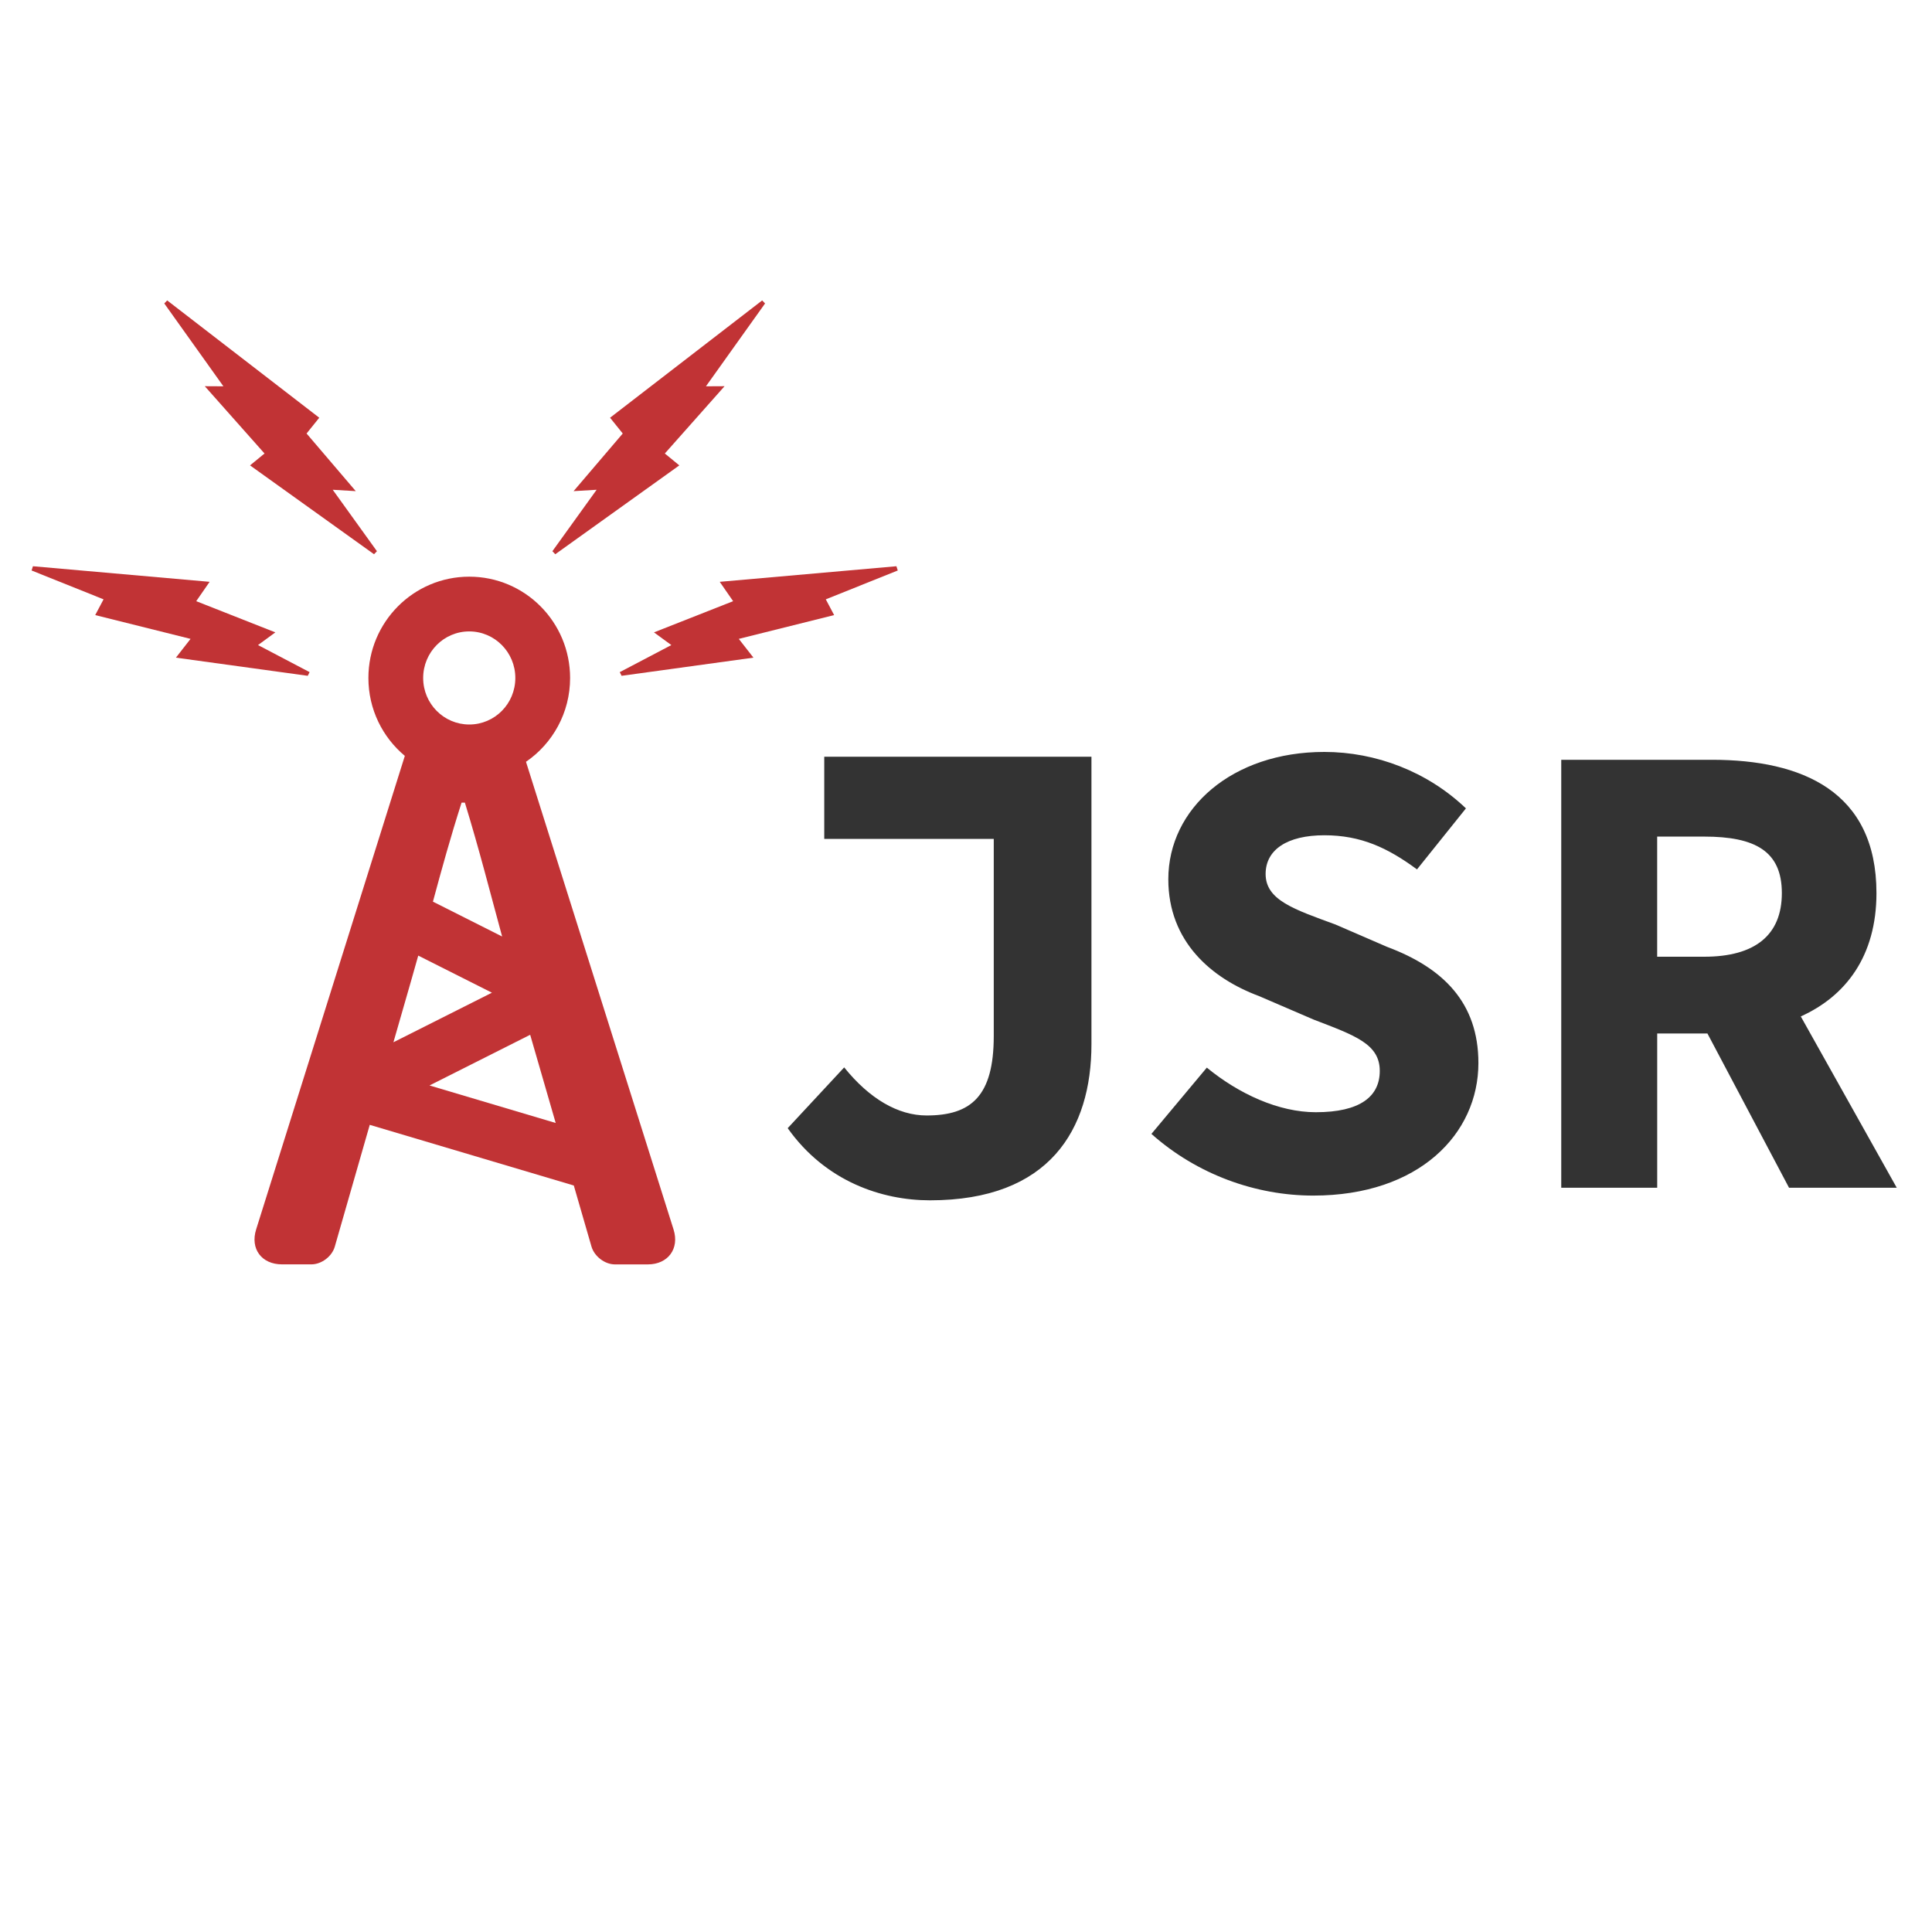
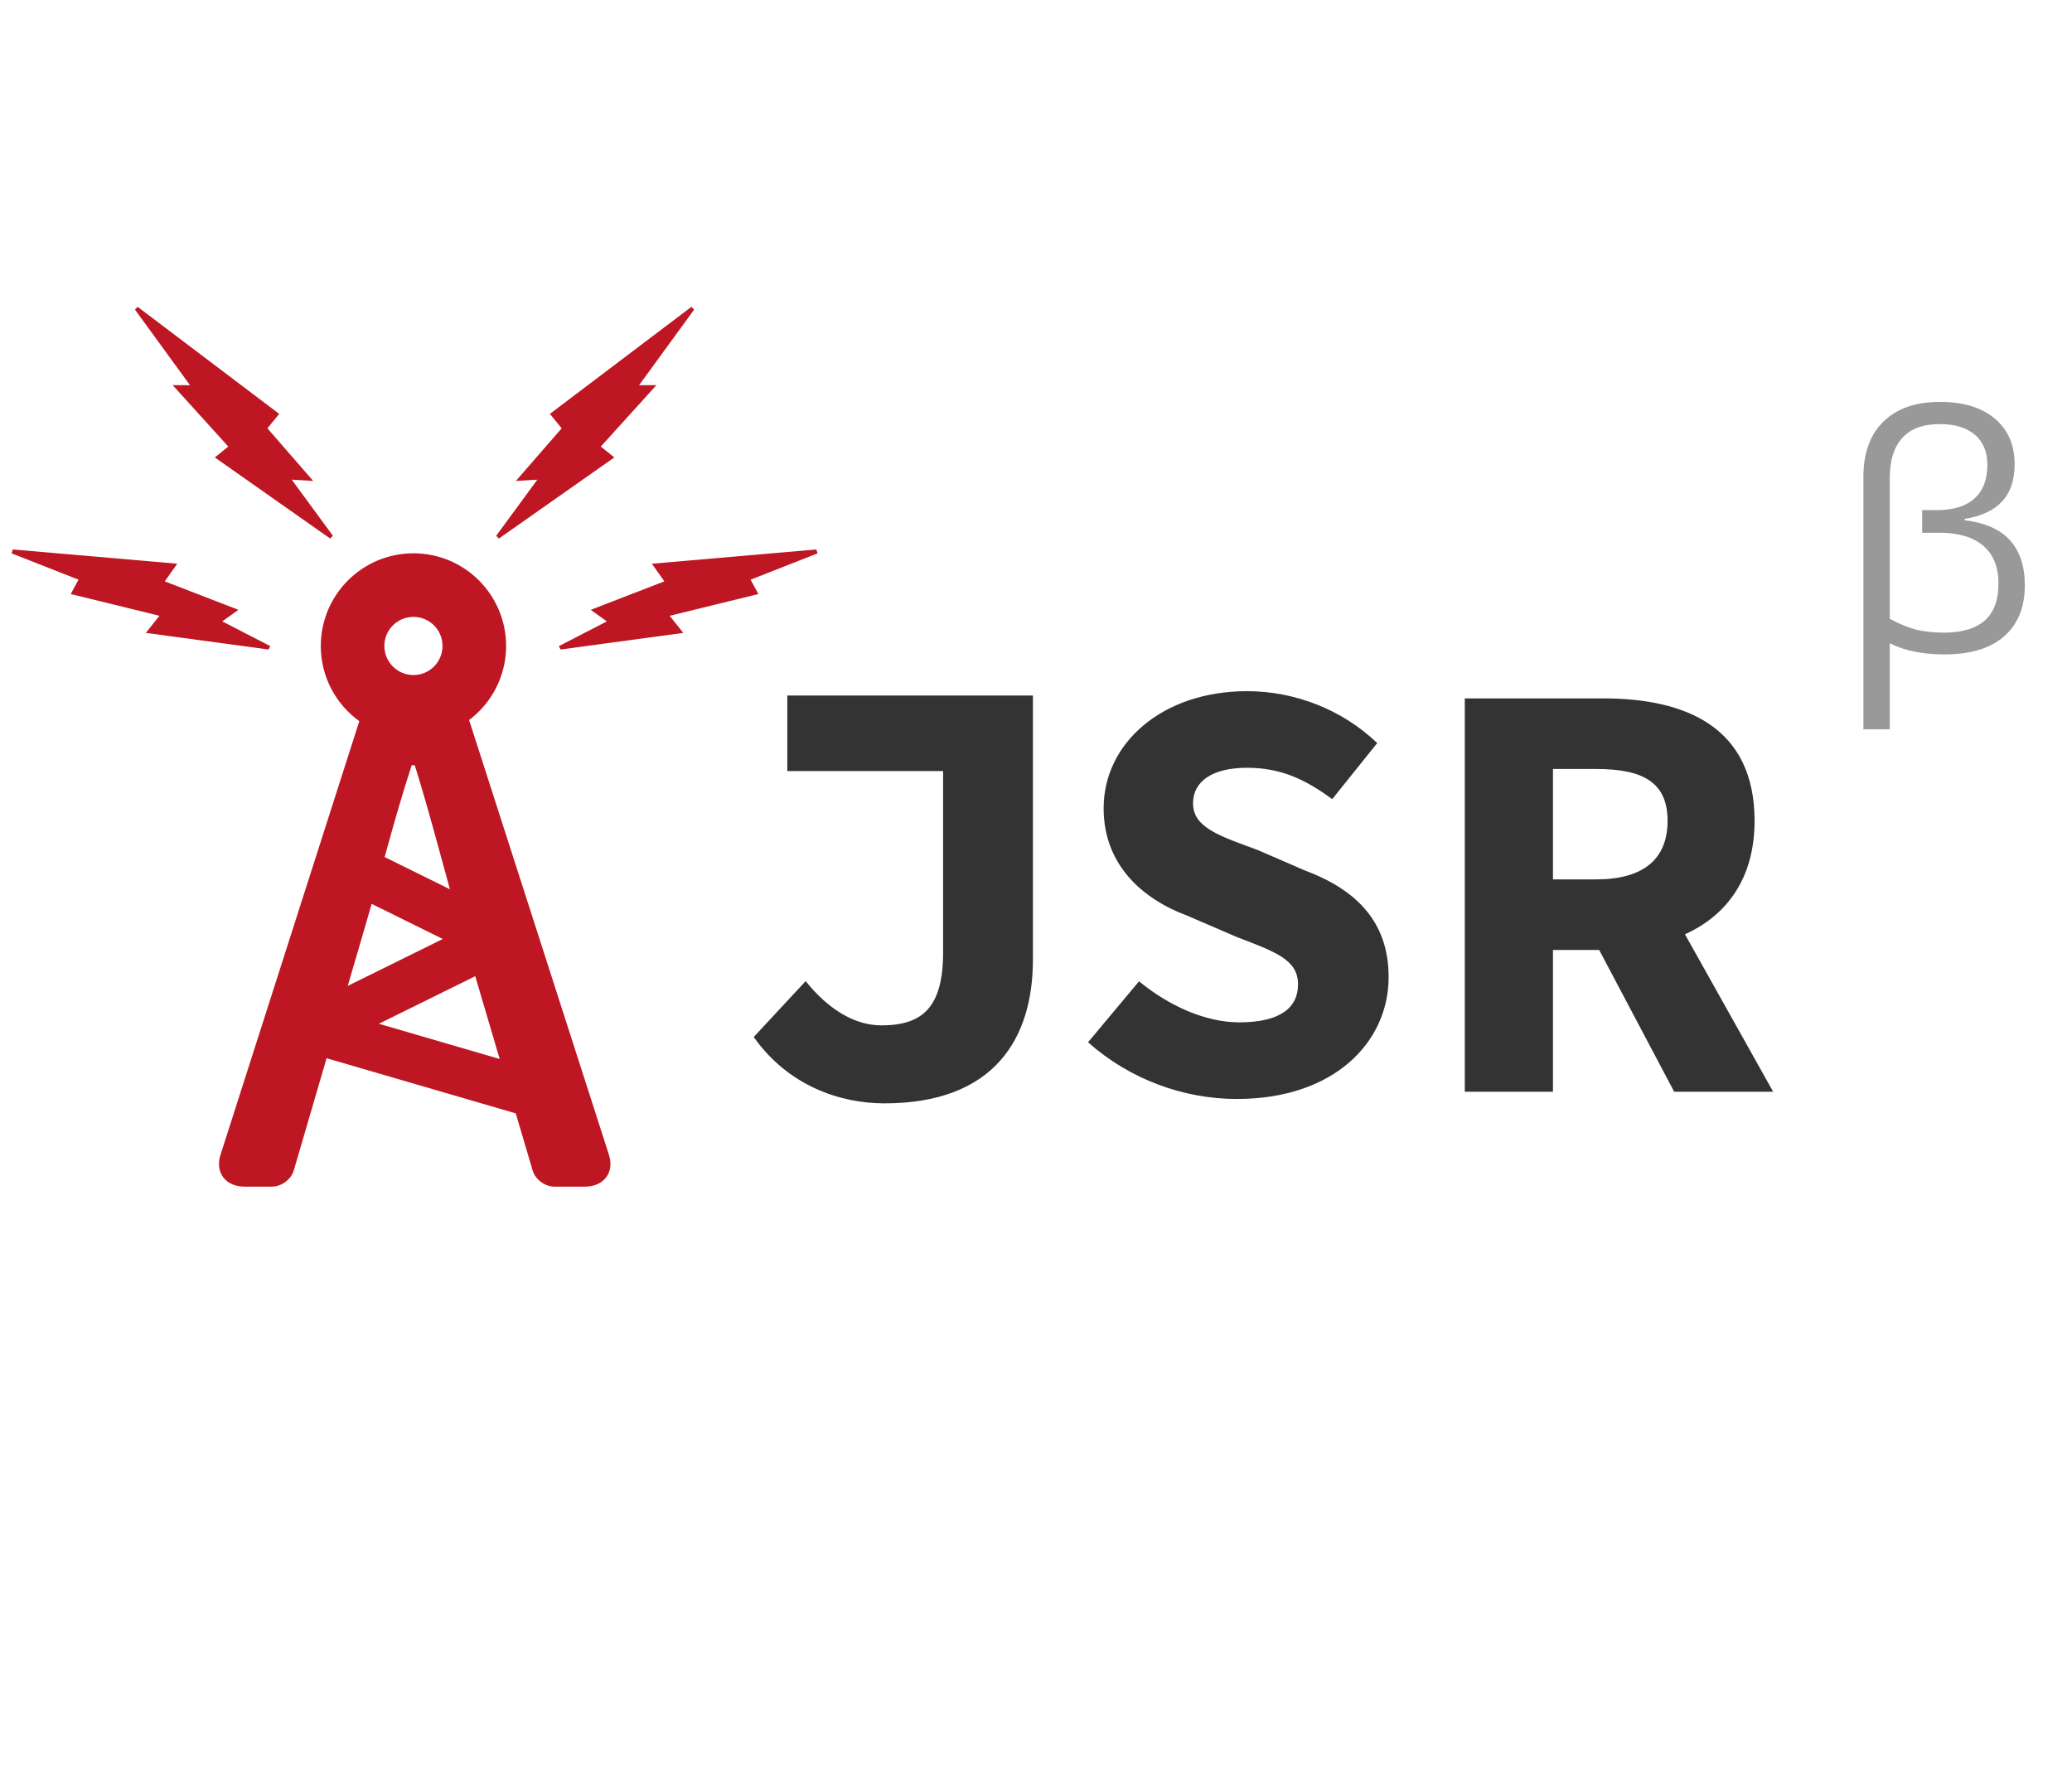
- <svg xmlns="http://www.w3.org/2000/svg" xmlns:xlink="http://www.w3.org/1999/xlink" width="60" height="60" viewBox="0 0 60 60">
+ <svg xmlns="http://www.w3.org/2000/svg" xmlns:xlink="http://www.w3.org/1999/xlink" width="70px" height="60px" viewBox="0 0 70 60" version="1.1">
  <style>
        a {
            cursor: pointer;
        }
    </style>
  <a xlink:href="/" target="_top">
-     <g fill="none" fill-rule="evenodd">
-       <path d="M8.215,14.084 L7.765,14.453 L11.616,17.212 L11.706,17.118 L10.333,15.21 L11.049,15.253 L9.521,13.463 L9.915,12.973 L5.192,9.33 L5.102,9.424 L6.938,11.997 L6.36,11.994 L8.215,14.084" id="flash2" fill="#C13335">
-         <animate attributeName="opacity" from="1" to="0" dur="1s" begin="overlay.mouseover" end="overlay.mouseout" repeatCount="indefinite" />
-         <animateMotion from="0,0" to="-10,-10" dur="1s" begin="overlay.mouseover" end="overlay.mouseout" repeatCount="indefinite" />
-       </path>
-       <path d="M8.013,20.033 L8.551,19.639 L6.094,18.67 L6.51,18.069 L1.023,17.585 L0.981,17.717 L3.216,18.613 L2.957,19.102 L5.918,19.841 L5.463,20.424 L9.557,20.988 L9.615,20.874 L8.013,20.033" id="flash1" fill="#C13335">
-         <animate attributeName="opacity" from="1" to="0" dur="1s" begin="overlay.mouseover" end="overlay.mouseout" repeatCount="indefinite" />
-         <animateMotion from="0,0" to="-10,-6" dur="1s" begin="overlay.mouseover" end="overlay.mouseout" repeatCount="indefinite" />
-       </path>
-       <path d="M20.268,14.084 L19.818,14.453 L23.67,17.212 L23.76,17.118 L22.386,15.21 L23.102,15.253 L21.575,13.463 L21.969,12.973 L17.245,9.33 L17.155,9.424 L18.991,11.997 L18.413,11.994 L20.268,14.084" id="flash3" fill="#C13335" transform="translate(20.45746, 13.27107) scale(-1, 1) translate(-20.45746, -13.27107) ">
-         <animate attributeName="opacity" from="1" to="0" dur="1s" begin="overlay.mouseover" end="overlay.mouseout" repeatCount="indefinite" />
-         <animateMotion from="0,0" to="10,-10" dur="1s" begin="overlay.mouseover" end="overlay.mouseout" repeatCount="indefinite" />
-       </path>
-       <path d="M26.279,20.033 L26.818,19.639 L24.36,18.67 L24.776,18.069 L19.289,17.585 L19.247,17.717 L21.482,18.613 L21.223,19.102 L24.184,19.841 L23.729,20.424 L27.824,20.988 L27.881,20.874 L26.279,20.033" id="flash4" fill="#C13335" transform="translate(23.56392, 19.28633) scale(-1, 1) translate(-23.56392, -19.28633) ">
-         <animate attributeName="opacity" from="1" to="0" dur="1s" begin="overlay.mouseover" end="overlay.mouseout" repeatCount="indefinite" />
-         <animateMotion from="0,0" to="10,-6" dur="1s" begin="overlay.mouseover" end="overlay.mouseout" repeatCount="indefinite" />
-       </path>
-       <path d="M24.463 35.037c1.177 1.66 2.93 2.24 4.417 2.24 3.716 0 5.016-2.2 5.016-4.855V23.5h-8.298v2.552h5.264v6.12c0 1.87-.702 2.47-2.085 2.47-.887 0-1.775-.518-2.56-1.493l-1.754 1.887zm11.295.177c1.42 1.263 3.243 1.916 5.027 1.916 3.283 0 5.128-1.916 5.128-4.117 0-1.875-1.095-2.956-2.838-3.608l-1.6-.693c-1.278-.47-2.17-.754-2.17-1.57 0-.753.67-1.202 1.824-1.202 1.134 0 1.965.388 2.877 1.06l1.52-1.895c-1.195-1.142-2.796-1.753-4.398-1.753-2.86 0-4.845 1.753-4.845 3.954 0 1.936 1.338 3.077 2.817 3.628l1.703.733c1.277.49 2.047.755 2.047 1.59 0 .795-.608 1.284-1.986 1.284-1.156 0-2.392-.57-3.385-1.385l-1.722 2.06zm15.707-9.233h1.46c1.58 0 2.412.45 2.412 1.754s-.83 1.977-2.412 1.977h-1.46v-3.73zm7.44 10.905l-2.98-5.32c1.398-.63 2.35-1.875 2.35-3.83 0-3.16-2.31-4.14-5.107-4.14h-4.682v13.29h2.98v-4.79h1.56l2.534 4.79h3.344z" fill="#333" />
-       <path d="M12.572 23.476L7.954 38.183c-.187.598.167 1.083.805 1.083h.91c.316 0 .64-.245.728-.55l1.086-3.783 6.27 1.864.067.02.55 1.9c.09.302.413.55.726.55h1.022c.63 0 .988-.49.8-1.084l-4.583-14.525c.828-.567 1.37-1.522 1.37-2.602 0-1.737-1.4-3.147-3.132-3.147-1.73 0-3.132 1.41-3.132 3.146 0 .973.44 1.843 1.132 2.42zm4.686 11.4l-.793-2.74-3.126 1.574 3.918 1.165zm-5.04-2.507l.546-1.898c.078-.27.152-.534.225-.794l2.288 1.152-3.06 1.54zm1.227-4.367c.272-1.006.544-1.997.89-3.076h.102c.448 1.463.778 2.763 1.157 4.158l-2.064-1.04-.085-.042zm-.303-6.947c0-.8.642-1.446 1.43-1.446.79 0 1.432.646 1.432 1.446 0 .8-.64 1.445-1.43 1.445-.79 0-1.432-.645-1.432-1.444z" fill="#C13335" />
+     <g id="Logo" stroke="none" stroke-width="1" fill="none" fill-rule="evenodd">
+       <g id="Logo-Header-Beta-Abbr">
+         <g id="BODY" transform="translate(7, 10)">
+           <path d="M18.463,25.037 C19.64,26.697 21.394,27.278 22.88,27.278 C26.596,27.278 27.896,25.078 27.896,22.422 L27.896,13.5 L19.598,13.5 L19.598,16.052 L24.862,16.052 L24.862,22.173 C24.862,24.041 24.16,24.643 22.777,24.643 C21.89,24.643 21.002,24.124 20.218,23.149 L18.463,25.037 Z M29.758,25.214 C31.177,26.477 33.001,27.13 34.785,27.13 C38.068,27.13 39.913,25.214 39.913,23.013 C39.913,21.138 38.818,20.057 37.075,19.405 L35.474,18.712 C34.197,18.243 33.305,17.958 33.305,17.143 C33.305,16.389 33.974,15.94 35.129,15.94 C36.264,15.94 37.095,16.328 38.007,17 L39.528,15.105 C38.332,13.963 36.731,13.352 35.129,13.352 C32.271,13.352 30.285,15.105 30.285,17.306 C30.285,19.242 31.623,20.383 33.102,20.934 L34.805,21.667 C36.082,22.157 36.852,22.422 36.852,23.257 C36.852,24.052 36.244,24.541 34.866,24.541 C33.71,24.541 32.474,23.971 31.481,23.155 L29.758,25.214 Z M45.465,15.981 L46.925,15.981 C48.506,15.981 49.337,16.429 49.337,17.734 C49.337,19.038 48.506,19.711 46.925,19.711 L45.465,19.711 L45.465,15.981 Z M52.904,26.885 L49.924,21.566 C51.323,20.934 52.276,19.69 52.276,17.734 C52.276,14.575 49.965,13.596 47.168,13.596 L42.486,13.596 L42.486,26.885 L45.465,26.885 L45.465,22.095 L47.026,22.095 L49.56,26.885 L52.904,26.885 Z" id="JAV-3" fill="#333333" />
+           <g id="Layer_2" transform="translate(2.543726, 18.25095)" fill="#BE1622">
+             <path d="M0.943,5.681 L1.657,7.127 L7.05,4.465 L6.337,3.019 L0.943,5.681 L0.943,5.681 Z" id="Shape" />
+             <path d="M2.126,1.85 L5.872,3.699 L6.586,2.253 L2.84,0.404 L2.126,1.85 L2.126,1.85 Z" id="Shape" />
+             <path d="M0.582,7.238 L8.068,9.42 L8.519,7.873 L1.034,5.69 L0.582,7.238 L0.582,7.238 Z" id="Shape" />
+           </g>
+           <path d="M6.968,8.694 C5.239,8.694 3.838,10.096 3.838,11.824 C3.838,13.553 5.239,14.954 6.968,14.954 C8.696,14.954 10.098,13.553 10.098,11.824 C10.097,10.096 8.696,8.694 6.968,8.694 L6.968,8.694 Z M6.968,12.807 C6.425,12.807 5.985,12.367 5.985,11.824 C5.985,11.281 6.426,10.842 6.968,10.842 C7.511,10.842 7.95,11.282 7.95,11.824 C7.95,12.367 7.51,12.807 6.968,12.807 L6.968,12.807 Z" id="Shape" fill="#BE1622" />
+           <path d="M8.869,14.393 C8.679,13.8 8.006,13.32 7.37,13.32 L6.627,13.32 C5.99,13.32 5.32,13.803 5.13,14.393 L0.449,29.018 C0.259,29.612 0.618,30.092 1.264,30.092 L2.187,30.092 C2.505,30.092 2.835,29.851 2.924,29.547 L5.318,21.361 C5.892,19.415 6.283,17.776 6.908,15.855 L7.013,15.855 C7.611,17.776 8.003,19.414 8.576,21.361 L10.995,29.547 C11.084,29.849 11.412,30.092 11.729,30.092 L12.764,30.092 C13.402,30.092 13.764,29.609 13.573,29.018 L8.869,14.393 L8.869,14.393 Z" id="V_1_" fill="#BE1622" />
+           <text id="β" opacity="0.5" font-family="Open Sans" font-size="11" font-weight="normal" fill="#333333">
+             <tspan x="55" y="12">β</tspan>
+           </text>
+         </g>
+         <g id="FLASHES" transform="translate(-0.190114, 10)" fill="#BE1622">
+           <path d="M7.903,5.088 L7.447,5.455 L11.345,8.195 L11.436,8.101 L10.046,6.206 L10.771,6.249 L9.224,4.471 L9.623,3.984 L4.841,0.367 L4.75,0.461 L6.609,3.014 L6.023,3.012 L7.903,5.088" id="Fill-19_3_">
+             <animate attributeName="opacity" from="1" to="0" dur="1s" begin="overlay.mouseover" end="overlay.mouseout" repeatCount="indefinite" />
+             <animateMotion from="0,0" to="-10,-10" dur="1s" begin="overlay.mouseover" end="overlay.mouseout" repeatCount="indefinite" />
+           </path>
+           <path d="M7.699,10.994 L8.244,10.604 L5.756,9.642 L6.178,9.046 L0.623,8.564 L0.58,8.695 L2.843,9.585 L2.58,10.07 L5.577,10.805 L5.117,11.383 L9.262,11.944 L9.32,11.83 L7.699,10.994" id="Fill-20_3_">
+             <animate attributeName="opacity" from="1" to="0" dur="1s" begin="overlay.mouseover" end="overlay.mouseout" repeatCount="indefinite" />
+             <animateMotion from="0,0" to="-10,-6" dur="1s" begin="overlay.mouseover" end="overlay.mouseout" repeatCount="indefinite" />
+           </path>
+           <path d="M20.487,5.088 L20.944,5.455 L17.045,8.195 L16.954,8.101 L18.344,6.206 L17.619,6.249 L19.166,4.471 L18.767,3.984 L23.549,0.367 L23.64,0.461 L21.781,3.014 L22.367,3.012 L20.487,5.088" id="Fill-19_2_">
+             <animate attributeName="opacity" from="1" to="0" dur="1s" begin="overlay.mouseover" end="overlay.mouseout" repeatCount="indefinite" />
+             <animateMotion from="0,0" to="10,-10" dur="1s" begin="overlay.mouseover" end="overlay.mouseout" repeatCount="indefinite" />
+           </path>
+           <path d="M20.692,10.994 L20.147,10.604 L22.635,9.642 L22.213,9.046 L27.768,8.564 L27.811,8.695 L25.548,9.585 L25.811,10.07 L22.814,10.805 L23.274,11.383 L19.129,11.944 L19.072,11.83 L20.692,10.994" id="Fill-20_2_">
+             <animate attributeName="opacity" from="1" to="0" dur="1s" begin="overlay.mouseover" end="overlay.mouseout" repeatCount="indefinite" />
+             <animateMotion from="0,0" to="10,-6" dur="1s" begin="overlay.mouseover" end="overlay.mouseout" repeatCount="indefinite" />
+           </path>
+         </g>
+       </g>
    </g>
-     <rect id="overlay" x="0" y="0" width="60" height="60" pointer-events="all" fill="none" />
+     <rect id="overlay" x="0" y="0" width="70" height="60" pointer-events="all" fill="none" />
  </a>
</svg>
